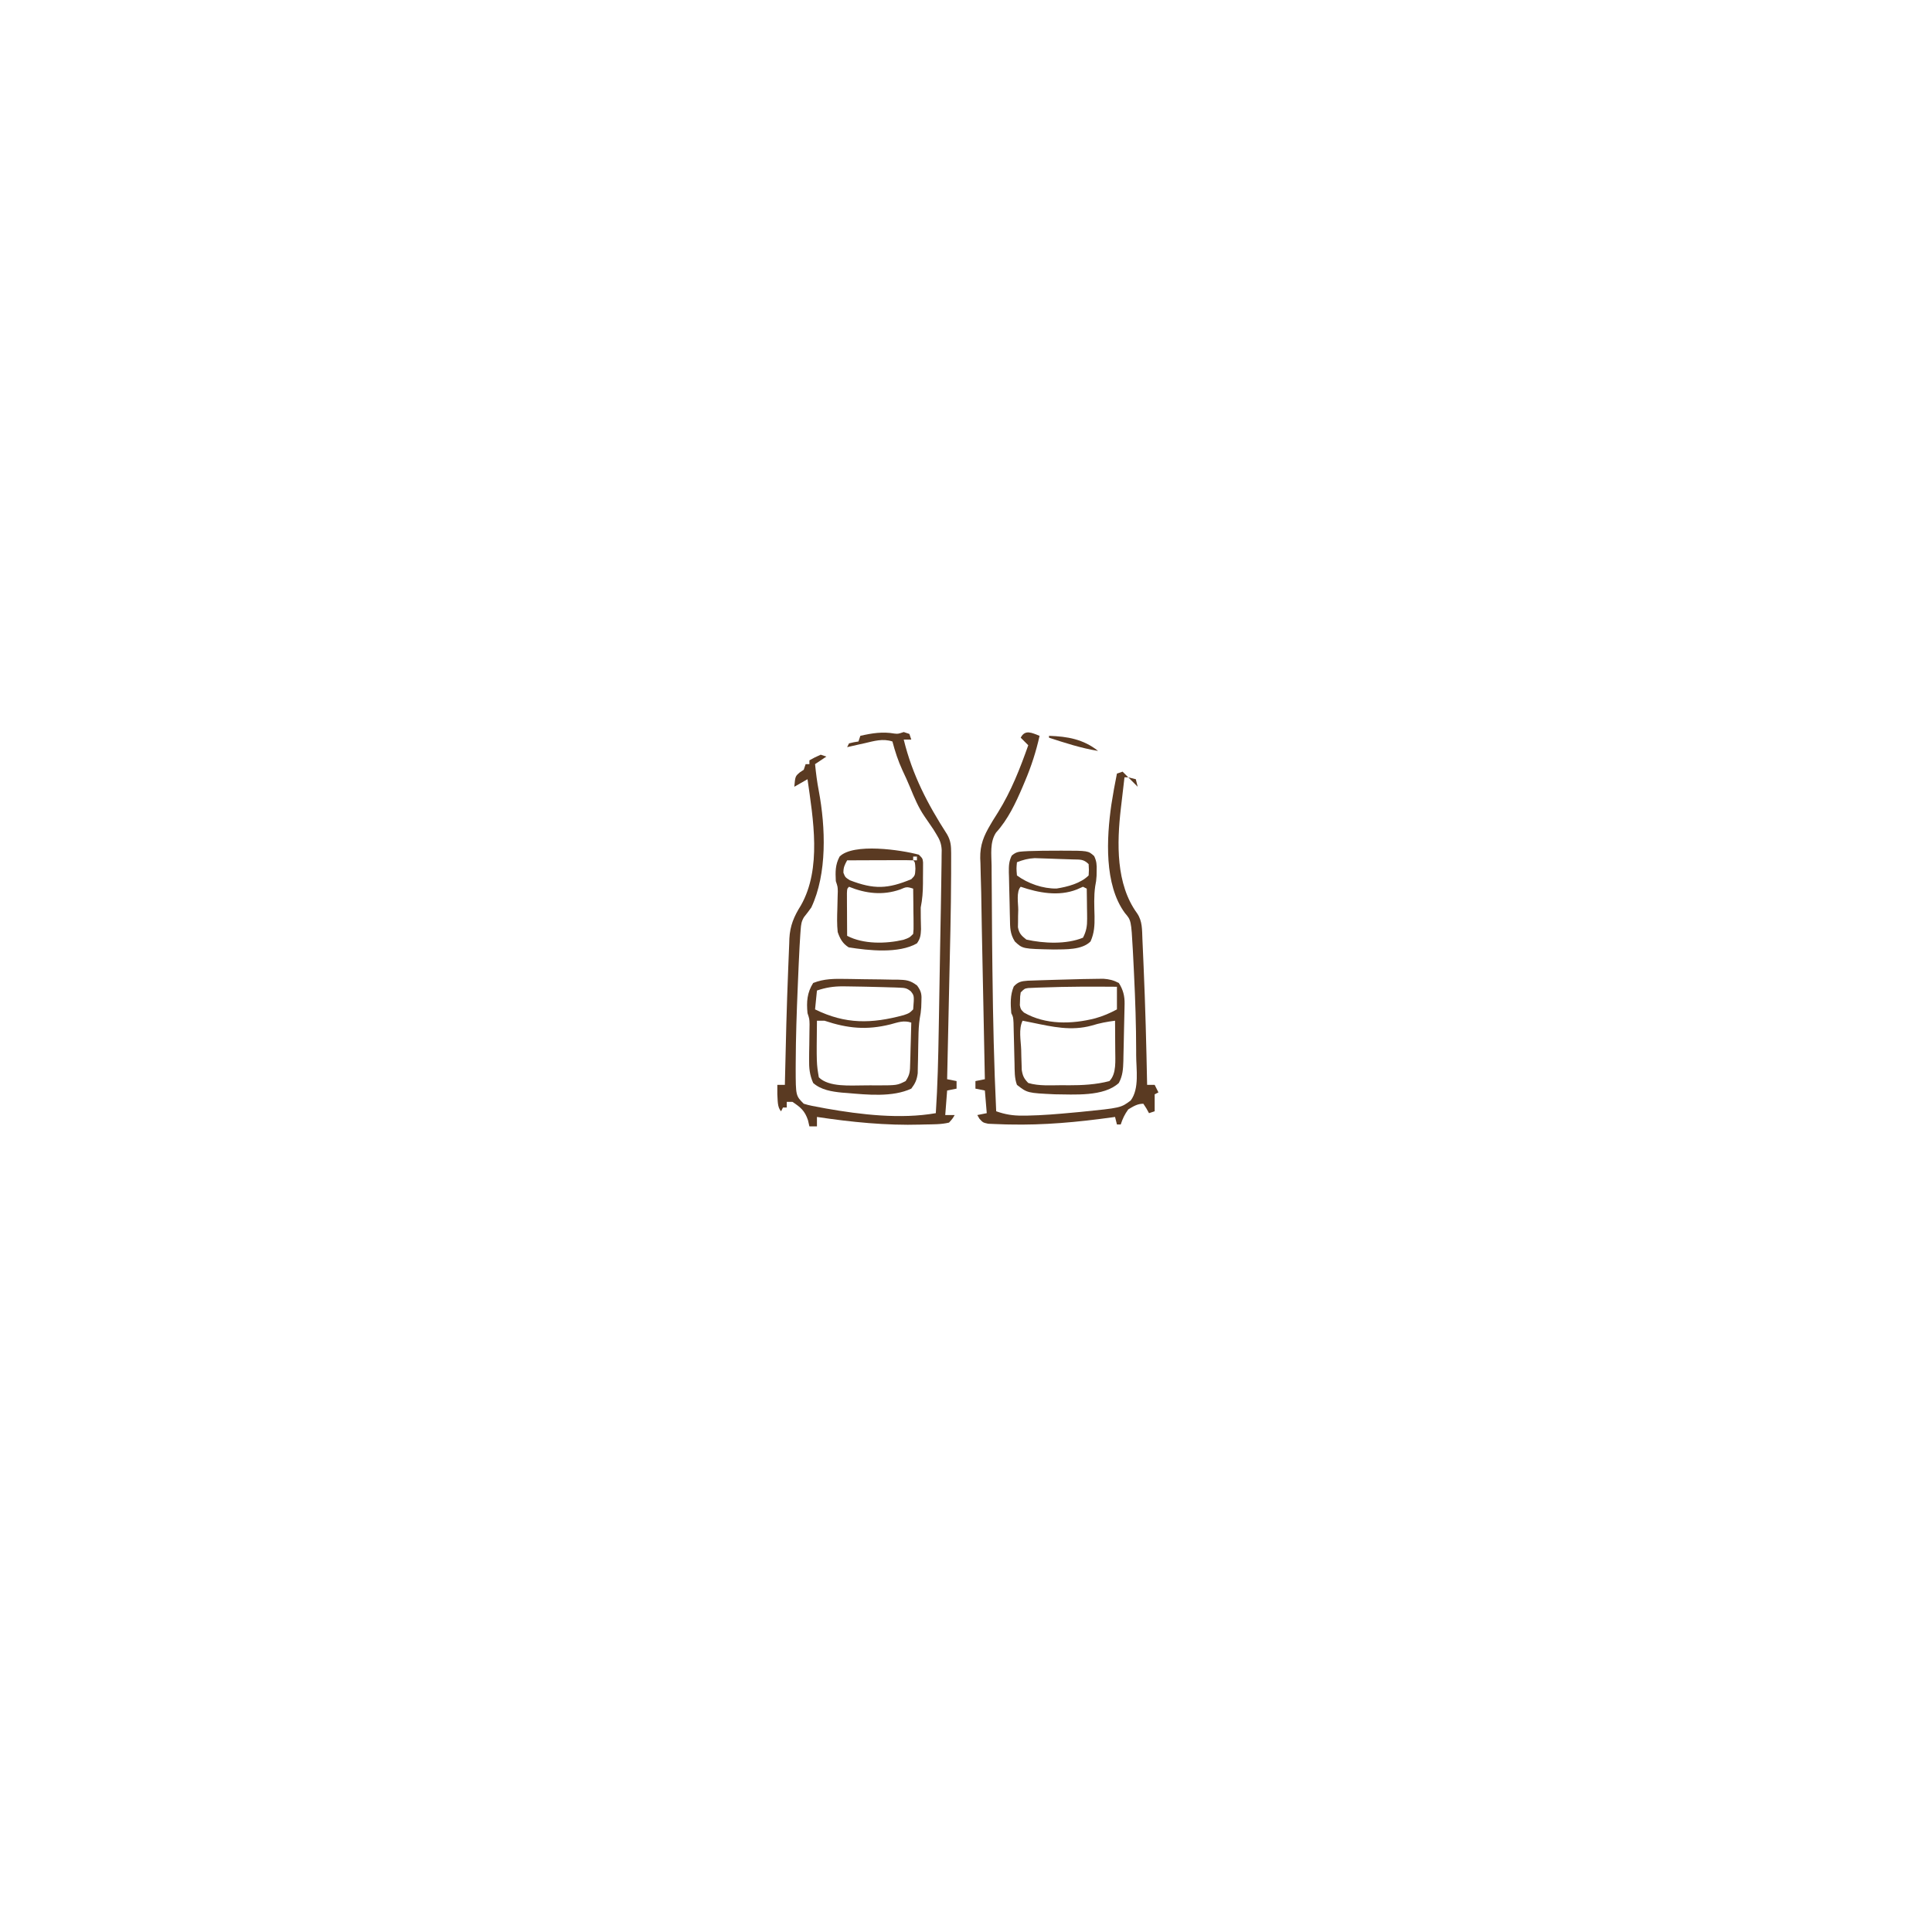
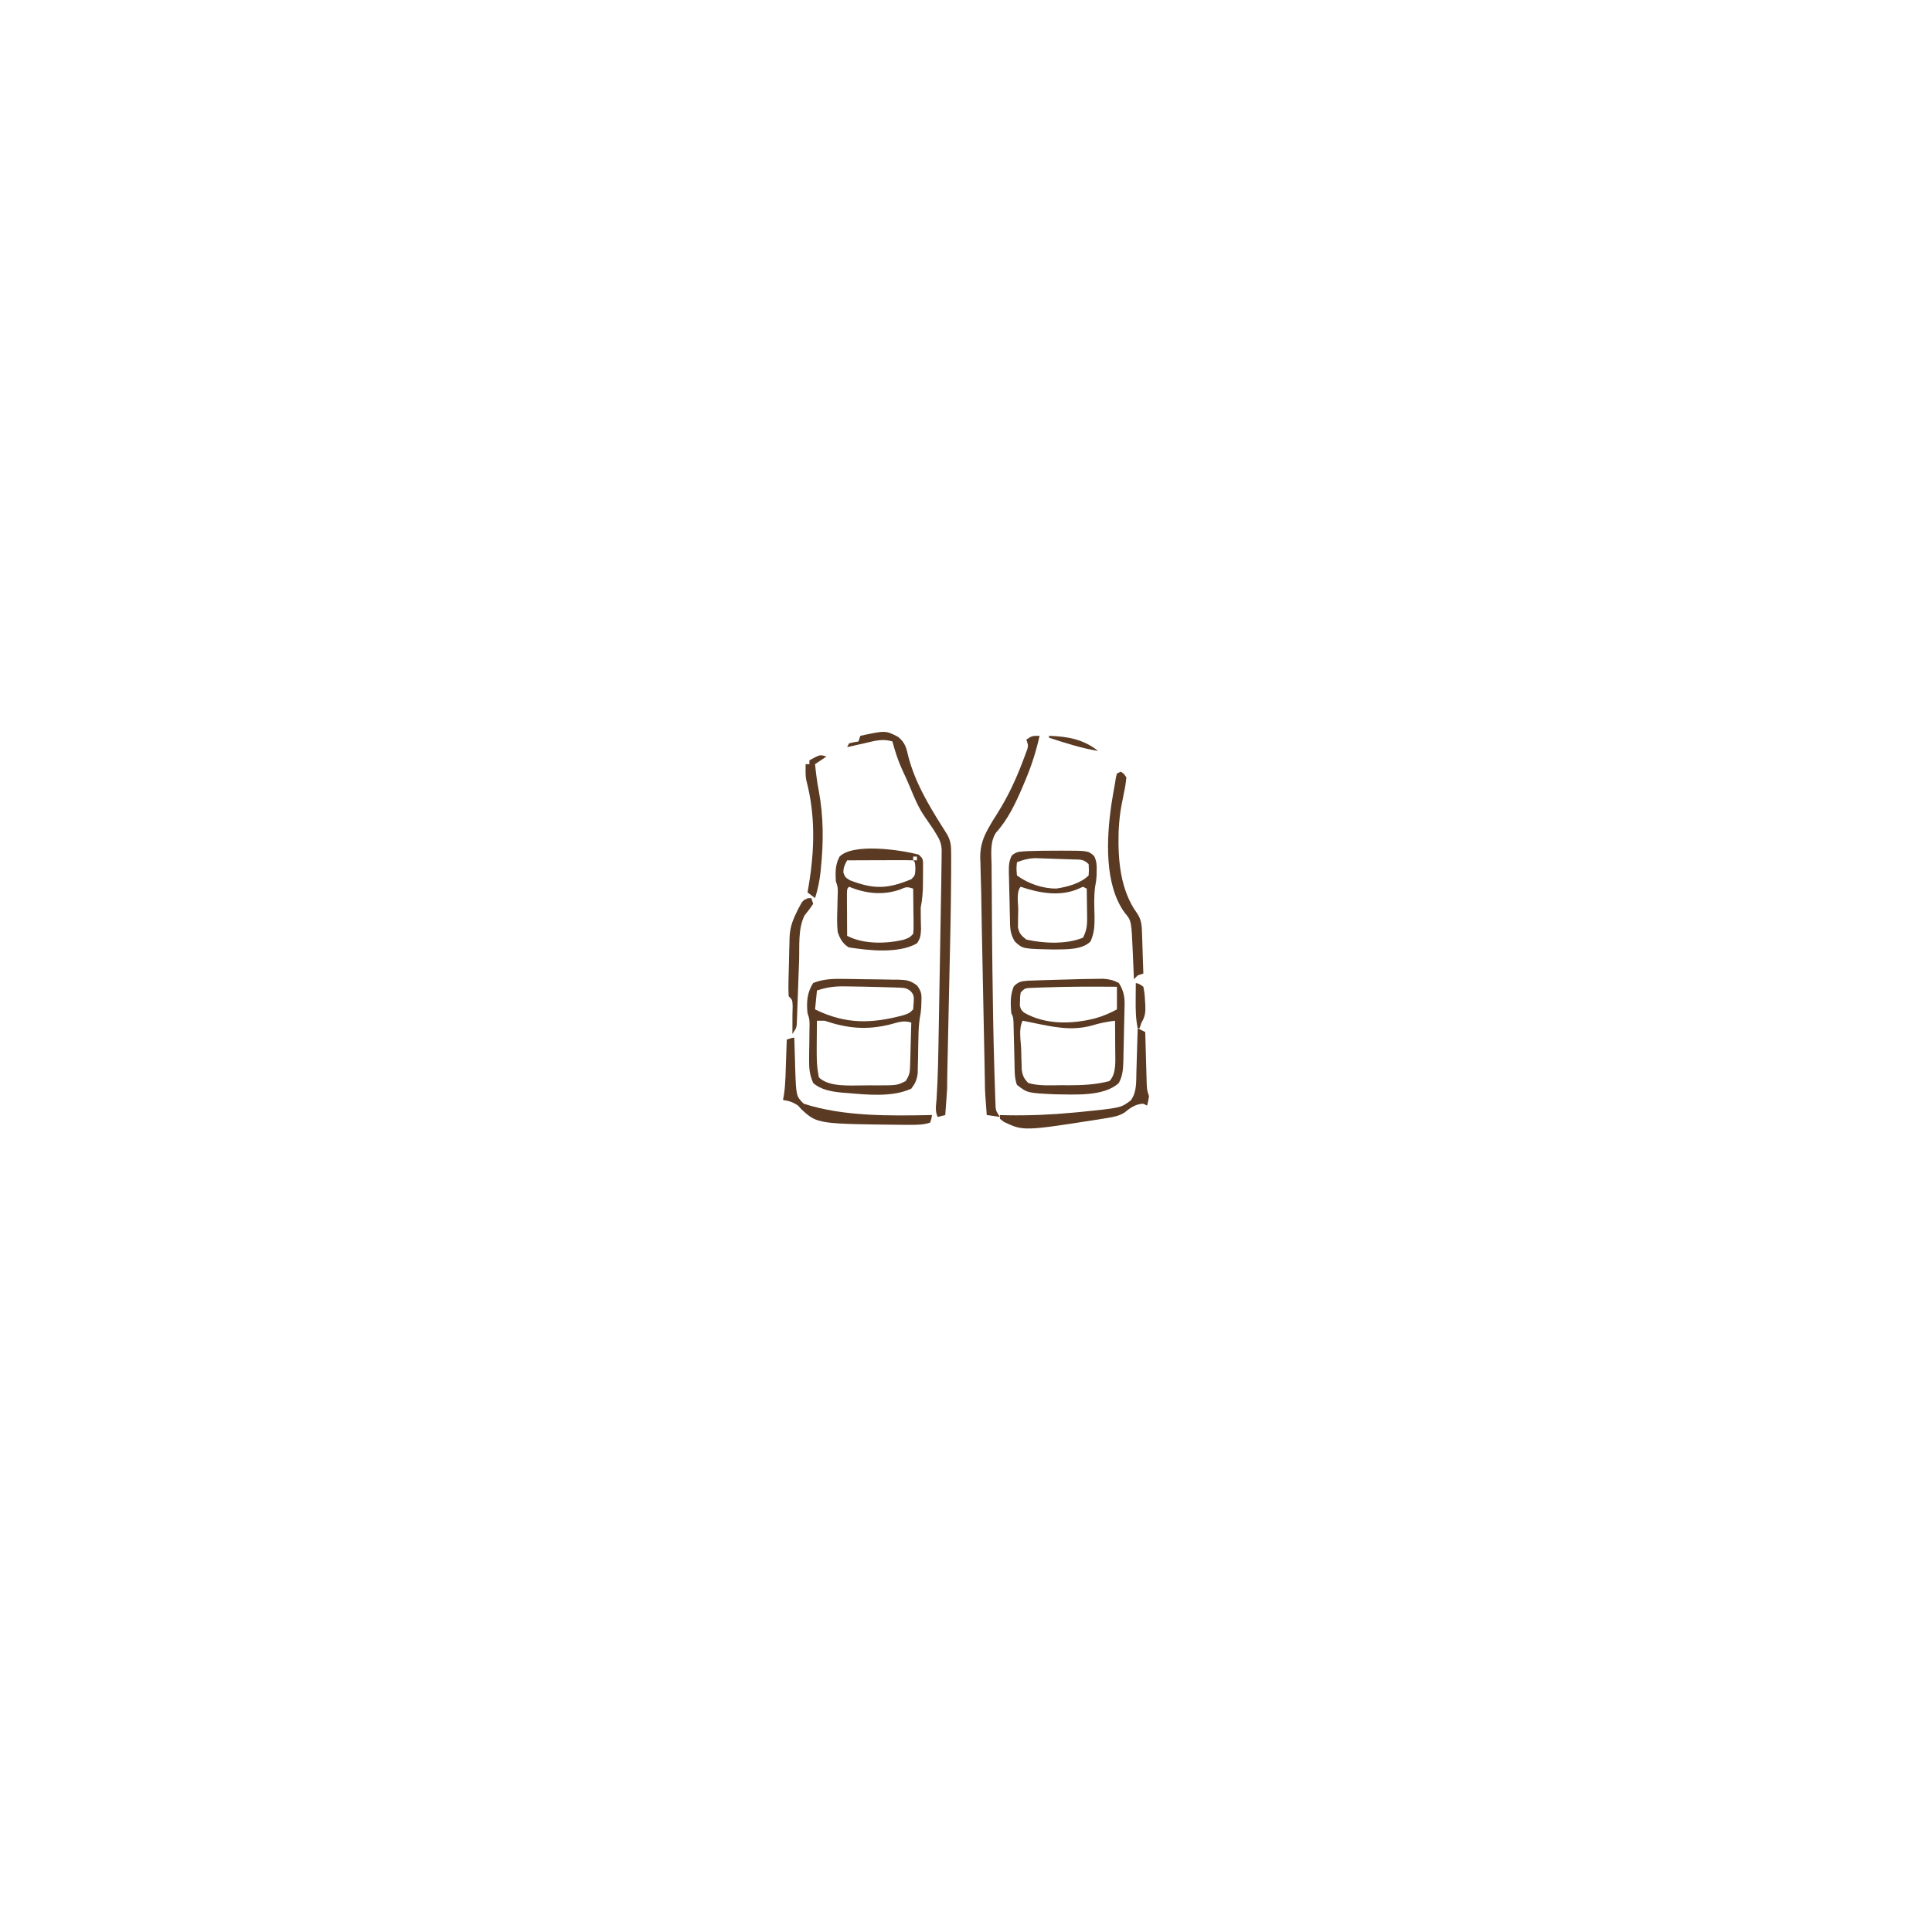
<svg xmlns="http://www.w3.org/2000/svg" viewBox="0 0 1024 1024" width="1024" height="1024">
-   <path fill="#5A3A22" d="M 474.12 388.81 C 476 389 476 389 479 388 C 480 388.33 480.99 388.66 482 389 C 482.17 389.5 482.17 389.5 483 392 C 481.69 392 480.37 392 479 392 C 483.57 410.72 491.61 426.11 501.99 442.25 C 503.92 445.59 504.12 448.35 504.13 452.12 C 504.13 453.21 504.13 454.3 504.13 455.42 C 504.13 456.63 504.12 457.85 504.12 459.1 C 504.12 459.75 504.12 459.75 504.12 463.05 C 504.05 483.07 503.52 503.08 503.07 523.1 C 502.94 528.63 502.83 534.16 502.71 539.7 C 502.48 550.47 502.25 561.23 502 572 C 503.64 572.33 505.31 572.66 507 573 C 507 574.32 507 575.64 507 577 C 505.36 577.33 503.69 577.66 502 578 C 501.83 580.15 501.83 580.15 501 591 C 502.64 591 504.31 591 506 591 C 504.85 592.95 504.85 592.95 503 595 C 498.76 596.03 494.36 595.9 490 596 C 489.35 596.02 488.69 596.04 488.01 596.06 C 469.62 596.6 451.18 594.74 433 592 C 433 593.65 433 595.3 433 597 C 431.69 597 430.37 597 429 597 C 428.75 595.93 428.5 594.86 428.25 593.75 C 426.56 588.7 424.33 586.89 420 584 C 419 584 418.01 584 417 584 C 417 584.99 417 585.98 417 587 C 416.33 587 415.69 587 415 587 C 414.83 587.33 414.83 587.33 414 589 C 411.9 586.91 412.26 582.9 412 580 C 412 578.33 412 576.67 412 575 C 413.31 575 414.63 575 416 575 C 416.01 574.02 416.03 573.04 416.06 572.03 C 416.47 552.63 416.97 533.23 417.75 513.85 C 417.83 511.92 417.9 509.99 417.98 508.06 C 418.07 505.34 418.19 502.62 418.31 499.9 C 418.32 499.1 418.36 498.3 418.38 497.48 C 418.72 490.65 420.85 485.66 424.5 479.88 C 435.6 460.29 430.98 434.06 428 413 C 425.69 414.32 423.38 415.64 421 417 C 421.5 411.43 421.5 411.43 424 409.31 C 424.67 408.88 425.31 408.45 426 408 C 426.32 407.01 426.67 406.02 427 405 C 427.67 405 428.31 405 429 405 C 429 404.34 429 403.68 429 403 C 431.81 401.44 431.81 401.44 435 400 C 436 400.33 436.99 400.66 438 401 C 436.01 402.32 434.05 403.64 432 405 C 432.48 409.83 433.07 414.55 434 419.31 C 437.56 438.4 438.5 463.01 430 481 C 428.76 482.78 427.45 484.45 426.11 486.13 C 424.77 488.38 424.58 489.98 424.38 492.58 C 424.36 493.02 424.36 493.02 424.18 495.27 C 423.9 499.57 423.65 503.86 423.47 508.17 C 423.43 509.12 423.38 510.06 423.33 511.04 C 423.19 514.09 423.06 517.14 422.94 520.19 C 422.89 521.23 422.85 522.27 422.81 523.34 C 422.25 536.56 421.8 549.77 421.75 563 C 421.75 564.24 421.74 565.47 421.73 566.75 C 421.77 580.77 421.77 580.77 426 585 C 428.93 585.95 431.98 586.43 435 587 C 435.93 587.18 436.85 587.35 437.8 587.53 C 456.3 590.8 477.36 593.27 496 590 C 496.96 575.39 497.3 560.8 497.54 546.17 C 497.57 543.71 497.62 541.25 497.67 538.8 C 497.75 533.68 497.85 528.57 497.93 523.45 C 498.05 516.92 498.15 510.39 498.26 503.86 C 498.38 497.59 498.49 491.31 498.6 485.04 C 498.62 483.86 498.63 482.68 498.67 481.46 C 498.71 478.09 498.77 474.73 498.83 471.36 C 498.85 470.87 498.85 470.87 498.88 468.4 C 498.94 465.6 498.96 462.8 499 460 C 499.01 458.93 499.04 457.85 499.05 456.74 C 499.06 455.67 499.06 454.6 499.07 453.5 C 499.08 453.01 499.08 453.01 499.12 450.55 C 498.96 447.26 498.12 445.09 496.38 442.31 C 495.82 441.41 495.27 440.5 494.71 439.57 C 493.17 437.26 491.6 434.97 490 432.69 C 486.74 427.93 484.63 422.82 482.44 417.49 C 481.15 414.36 479.76 411.31 478.31 408.25 C 476.02 403.3 474.4 398.27 473 393 C 467.87 391.31 463.29 392.76 458.19 393.94 C 457.31 394.13 456.43 394.33 455.5 394.53 C 453.33 395.01 451.17 395.5 449 396 C 449.32 395.34 449.65 394.68 450 394 C 452.56 393.38 452.56 393.38 455 393 C 455.32 392.01 455.65 391.02 456 390 C 462.27 388.58 467.75 387.7 474.12 388.81Z" />
-   <path fill="#5A3A22" d="M 551 390 C 549.14 398.33 546.64 406.08 543.31 413.94 C 543.09 414.46 543.09 414.46 541.98 417.1 C 538.3 425.69 534.26 434.31 527.91 441.3 C 524.53 446.44 525.5 452.95 525.57 458.85 C 525.58 460.25 525.58 461.65 525.58 463.04 C 525.59 466.79 525.63 470.54 525.67 474.29 C 525.7 477.41 525.71 480.53 525.73 483.65 C 525.77 493.77 525.88 503.88 526 514 C 526.01 514.69 526.02 515.37 526.03 516.08 C 526.32 540.4 526.85 564.7 528 589 C 532.77 590.69 536.9 591.35 541.94 591.31 C 542.73 591.31 543.53 591.31 544.35 591.3 C 552.55 591.16 560.71 590.45 568.88 589.69 C 569.52 589.63 569.52 589.63 572.8 589.33 C 594.07 587.2 594.07 587.2 599.3 583.27 C 603.99 577 602.2 566.81 602.19 559.25 C 602.19 558.86 602.19 558.86 602.19 556.91 C 602.18 543.36 601.72 529.84 601.06 516.31 C 601.02 515.41 600.98 514.51 600.93 513.58 C 600.8 510.98 600.67 508.39 600.54 505.8 C 600.5 505.04 600.46 504.28 600.42 503.5 C 599.55 487.81 599.55 487.81 596.19 483.88 C 585.15 468.81 586.51 444.16 589.03 426.56 C 589.9 421.01 590.86 415.5 592 410 C 592.99 409.67 593.98 409.34 595 409 C 595.99 409.99 596.98 410.98 598 412 C 597.34 412 596.68 412 596 412 C 595.49 416.29 594.99 420.58 594.5 424.88 C 594.36 426.08 594.21 427.28 594.07 428.52 C 591.97 446.85 591.38 468.58 602.7 484.09 C 605.55 488.27 605.29 492.82 605.5 497.7 C 605.52 498.14 605.52 498.14 605.62 500.38 C 605.75 503.29 605.88 506.21 606 509.12 C 606.04 510.12 606.09 511.11 606.13 512.13 C 607.04 533.08 607.59 554.04 608 575 C 609.32 575 610.64 575 612 575 C 612.66 576.32 613.32 577.64 614 579 C 613.34 579.33 612.68 579.66 612 580 C 612 582.97 612 585.94 612 589 C 611.01 589.33 610.02 589.66 609 590 C 608.55 589.17 608.09 588.35 607.62 587.5 C 607.09 586.67 606.55 585.85 606 585 C 602.79 585 600.73 586.39 598 588 C 596.07 590.67 595.04 592.88 594 596 C 593.34 596 592.68 596 592 596 C 591.67 594.68 591.34 593.36 591 592 C 590.39 592.09 589.77 592.17 589.14 592.26 C 571.06 594.76 553.27 596.41 535 596 C 534.32 595.99 533.64 595.97 532.94 595.96 C 531 595.92 529.06 595.83 527.12 595.75 C 526.01 595.7 524.9 595.66 523.76 595.61 C 521 595 521 595 519.12 592.95 C 518.75 592.31 518.38 591.66 518 591 C 519.65 590.67 521.3 590.34 523 590 C 522.84 588.02 522.84 588.02 522 578 C 520.35 577.67 518.7 577.34 517 577 C 517 575.68 517 574.36 517 573 C 518.65 572.67 520.3 572.34 522 572 C 521.99 571.39 521.99 571.39 521.92 568.28 C 521.69 556.62 521.45 544.96 521.22 533.29 C 521.1 527.3 520.98 521.31 520.85 515.31 C 520.74 509.51 520.62 503.71 520.5 497.9 C 520.46 495.71 520.42 493.52 520.37 491.32 C 520.24 485.22 520.14 479.11 520.06 473.01 C 520 469.91 519.9 466.81 519.8 463.71 C 519.75 461.67 519.71 459.63 519.66 457.59 C 519.62 456.67 519.58 455.75 519.54 454.81 C 519.43 447.79 521.44 442.98 525 437 C 525.35 436.4 525.71 435.79 526.07 435.17 C 527.02 433.6 528.01 432.05 529 430.5 C 536.02 419.18 540.56 407.51 545 395 C 543.68 393.68 542.36 392.36 541 391 C 543.32 386.37 547.11 388.53 551 390Z" />
  <path fill="#5A3A22" d="M 448.35 518.85 C 449.33 518.86 450.3 518.88 451.31 518.89 C 453.37 518.92 455.42 518.96 457.48 519 C 460.62 519.06 463.76 519.09 466.9 519.11 C 468.91 519.15 470.91 519.18 472.91 519.23 C 473.38 519.23 473.38 519.23 475.75 519.23 C 480.31 519.37 482.38 519.53 486.1 522.37 C 488.38 525.52 488.56 527.09 488.37 530.94 C 488.34 531.94 488.31 532.94 488.27 533.97 C 488 537 488 537 487.49 539.77 C 486.98 543.14 486.84 546.35 486.79 549.76 C 486.77 550.39 486.77 550.39 486.7 553.59 C 486.65 556.25 486.61 558.9 486.57 561.55 C 486.54 562.81 486.51 564.08 486.47 565.38 C 486.46 566.53 486.44 567.68 486.41 568.87 C 485.96 572.33 485.1 574.23 483 577 C 473.02 581.65 459.61 580.22 448.94 579.31 C 448.07 579.25 447.2 579.18 446.31 579.12 C 440.91 578.58 435.18 577.71 431 574 C 429.1 569.72 428.77 566.04 428.84 561.4 C 428.85 560.17 428.86 558.94 428.87 557.67 C 428.88 557.03 428.88 557.03 428.94 553.81 C 428.97 551.28 429 548.74 429.03 546.21 C 429.04 545.09 429.06 543.97 429.08 542.82 C 429 540 429 540 428 537 C 427.4 531.03 427.76 526.13 431 521 C 436.76 518.71 442.21 518.74 448.35 518.85ZM 433 525 C 432.67 528.3 432.34 531.6 432 535 C 448.18 542.96 461.97 542.64 478.98 538.04 C 482 537 482 537 484 535 C 484.58 527.73 484.58 527.73 482.74 525.41 C 480.62 523.69 479.52 523.59 476.81 523.49 C 476.4 523.47 476.4 523.47 474.28 523.38 C 473.38 523.36 472.49 523.34 471.56 523.31 C 471.1 523.3 471.1 523.3 468.75 523.22 C 465.84 523.13 462.92 523.06 460 523 C 459.06 522.98 458.13 522.96 457.17 522.94 C 454.49 522.88 451.81 522.84 449.12 522.81 C 448.31 522.8 447.5 522.79 446.66 522.78 C 441.72 522.77 437.68 523.42 433 525ZM 433 541 C 432.75 563.67 432.75 563.67 434 571 C 439.33 576.34 450.89 575.26 458 575.28 C 459.11 575.27 460.23 575.26 461.37 575.25 C 462.51 575.26 463.64 575.27 464.81 575.28 C 475.52 575.25 475.52 575.25 480 573 C 482.36 569.47 482.3 567.78 482.41 563.58 C 482.45 562.33 482.49 561.08 482.53 559.79 C 482.56 558.48 482.59 557.16 482.62 555.81 C 482.66 554.48 482.7 553.14 482.74 551.81 C 482.84 548.54 482.92 545.27 483 542 C 478.95 540.65 475.92 541.88 471.94 542.94 C 459.35 546.08 449.29 545.1 437 541 C 435.68 541 434.36 541 433 541Z" />
  <path fill="#5A3A22" d="M 573.95 518.92 C 576.3 518.87 578.65 518.83 581 518.81 C 581.63 518.8 581.63 518.8 584.81 518.76 C 588 518.99 590.18 519.53 593 521 C 595.24 524.47 596.14 527.91 596.06 532.02 C 596.04 532.82 596.03 533.63 596.01 534.46 C 595.99 535.32 595.97 536.19 595.95 537.08 C 595.93 537.98 595.91 538.87 595.89 539.79 C 595.85 541.68 595.81 543.57 595.76 545.46 C 595.69 548.35 595.64 551.24 595.58 554.13 C 595.54 555.97 595.5 557.81 595.45 559.64 C 595.44 560.51 595.42 561.37 595.41 562.25 C 595.28 566.56 595.09 570.12 593 574 C 585.05 581.39 569.23 580.06 559 580 C 544.55 579.31 544.55 579.31 539 575 C 537.64 571.36 537.81 567.52 537.72 563.67 C 537.7 562.98 537.68 562.28 537.66 561.55 C 537.59 558.57 537.52 555.58 537.45 552.6 C 537.4 550.42 537.34 548.23 537.28 546.05 C 537.25 544.75 537.22 543.44 537.19 542.1 C 537 539 537 539 536 537 C 535.59 532.04 535.37 527.49 537.31 522.87 C 539.59 520.34 541.4 520.04 544.73 519.79 C 545.28 519.77 545.28 519.77 548.04 519.68 C 549.25 519.64 550.47 519.59 551.72 519.55 C 553.01 519.51 554.3 519.47 555.63 519.43 C 556.28 519.41 556.28 519.41 559.59 519.31 C 564.38 519.17 569.16 519.04 573.95 518.92ZM 553 523.37 C 552.02 523.4 551.05 523.43 550.04 523.46 C 549.14 523.5 548.24 523.54 547.31 523.58 C 546.53 523.61 545.74 523.64 544.93 523.68 C 543 524 543 524 541 526 C 540.67 528.05 540.67 528.05 540.63 530.43 C 540.6 531.22 540.57 532 540.54 532.8 C 541 535 541 535 542.72 536.68 C 554.1 543.25 568.2 542.89 580.5 539.73 C 584.6 538.59 588.26 537.01 592 535 C 592 531.04 592 527.08 592 523 C 579 522.9 566 522.88 553 523.37ZM 542 541 C 539.79 545.41 541.09 551.54 541.25 556.37 C 541.28 557.62 541.31 558.86 541.33 560.14 C 541.37 561.34 541.41 562.54 541.45 563.77 C 541.49 564.87 541.52 565.96 541.55 567.09 C 542.05 570.29 542.76 571.7 545 574 C 550.72 575.73 557.19 575.18 563.13 575.18 C 563.66 575.19 563.66 575.19 566.35 575.22 C 573.65 575.23 580.91 574.87 588 573 C 591.92 569.08 591.06 561.85 591.1 556.52 C 591.09 554.66 591.08 552.8 591.06 550.93 C 591.06 549.97 591.06 549.01 591.05 548.02 C 591.04 545.68 591.02 543.34 591 541 C 586.74 541.54 582.78 542.27 578.69 543.56 C 567.76 546.56 557.85 544.24 547 542 C 545.34 541.66 543.67 541.33 542 541Z" />
+   <path fill="#5A3A22" d="M 476.02 390.57 C 479.71 393.58 480.39 396.3 481.38 400.75 C 484.95 414.52 491.88 426.18 499.41 438.15 C 499.86 438.87 500.31 439.59 500.78 440.33 C 501.18 440.97 501.59 441.6 502 442.26 C 503.91 445.59 504.13 448.36 504.13 452.11 C 504.14 453.2 504.14 454.28 504.14 455.4 C 504.13 456.62 504.13 457.83 504.13 459.09 C 504.12 460.39 504.12 461.69 504.12 463.03 C 504.04 483.13 503.52 503.23 503.07 523.33 C 502.93 529.97 502.78 536.6 502.64 543.24 C 502.53 548.39 502.42 553.53 502.31 558.68 C 502.28 559.62 502.26 560.55 502.24 561.52 C 502.2 563.26 502.17 565 502.13 566.74 C 502.05 570.16 502 573.58 502 577 C 501.85 579.42 501.68 581.83 501.5 584.25 C 501.45 584.88 501.45 584.88 501.22 588.08 C 501.18 588.56 501.18 588.56 501 591 C 499.68 591.33 498.36 591.66 497 592 C 495.47 588.93 496.16 585.83 496.4 582.49 C 497.18 570.39 497.33 558.28 497.54 546.16 C 497.58 543.71 497.62 541.25 497.67 538.79 C 497.76 533.68 497.84 528.56 497.93 523.45 C 498.04 516.92 498.15 510.39 498.27 503.86 C 498.38 497.59 498.49 491.31 498.6 485.04 C 498.62 483.86 498.64 482.68 498.66 481.46 C 498.72 478.09 498.78 474.73 498.83 471.36 C 498.85 470.38 498.87 469.41 498.88 468.4 C 498.93 465.6 498.97 462.8 499 460 C 499.02 458.92 499.03 457.85 499.05 456.74 C 499.06 455.67 499.07 454.6 499.08 453.49 C 499.09 453.01 499.09 453.01 499.11 450.54 C 498.97 447.26 498.12 445.09 496.38 442.31 C 496.1 441.86 496.1 441.86 494.71 439.57 C 493.17 437.25 491.59 434.97 490 432.69 C 486.74 427.93 484.63 422.82 482.45 417.49 C 481.15 414.36 479.76 411.31 478.31 408.25 C 476.03 403.29 474.41 398.27 473 393 C 467.87 391.31 463.28 392.76 458.19 393.94 C 457.3 394.13 456.42 394.33 455.51 394.53 C 453.34 395.01 451.17 395.5 449 396 C 449.33 395.34 449.66 394.68 450 394 C 452.56 393.37 452.56 393.37 455 393 C 455.33 392.01 455.66 391.02 456 390 C 469.38 387.12 469.38 387.12 476.02 390.57Z" />
+   <path fill="#5A3A22" d="M 551 390 C 549.14 398.33 546.64 406.08 543.31 413.94 C 543.09 414.46 543.09 414.46 541.98 417.1 C 538.3 425.69 534.26 434.31 527.91 441.3 C 524.53 446.44 525.5 452.95 525.57 458.85 C 525.58 460.25 525.58 461.65 525.58 463.04 C 525.59 466.79 525.63 470.54 525.67 474.29 C 525.7 477.41 525.71 480.53 525.73 483.65 C 525.77 493.77 525.88 503.88 526 514 C 526.01 514.69 526.02 515.37 526.03 516.08 C 526.23 532.72 526.5 549.36 527 566 C 527.01 566.52 527.01 566.52 527.09 569.18 C 527.19 572.37 527.3 575.56 527.41 578.76 C 527.44 579.74 527.47 580.72 527.5 581.74 C 527.53 582.64 527.57 583.55 527.61 584.49 C 527.63 585.29 527.66 586.09 527.69 586.92 C 528 589 528 589 530 592 C 527.69 591.67 525.38 591.34 523 591 C 522.83 588.75 522.67 586.5 522.5 584.25 C 522.45 583.62 522.45 583.62 522.22 580.45 C 522.06 577.97 522 575.49 522 573 C 521.98 571.59 521.95 570.18 521.92 568.76 C 521.91 567.92 521.89 567.09 521.87 566.22 C 521.85 565.31 521.84 564.4 521.82 563.46 C 521.78 561.45 521.74 559.44 521.7 557.43 C 521.67 556.37 521.65 555.3 521.63 554.2 C 521.51 548.52 521.4 542.84 521.29 537.16 C 521.15 529.95 521 522.73 520.85 515.52 C 520.74 509.68 520.62 503.84 520.5 498 C 520.46 495.8 520.42 493.59 520.37 491.38 C 520.24 485.26 520.14 479.14 520.06 473.01 C 520 469.91 519.9 466.81 519.8 463.7 C 519.75 461.66 519.71 459.62 519.66 457.59 C 519.62 456.67 519.58 455.75 519.54 454.8 C 519.43 447.79 521.44 442.98 525 437 C 525.35 436.4 525.71 435.79 526.07 435.17 C 527.02 433.6 528.01 432.05 529 430.5 C 534.3 421.96 538.32 413.45 541.88 404.06 C 542.2 403.22 542.52 402.38 542.85 401.51 C 543.15 400.71 543.44 399.92 543.74 399.1 C 543.88 398.74 543.88 398.74 544.55 396.93 C 545 395 545 395 544 392 C 547 390 547 390 551 390Z" />
  <path fill="#5A3A22" d="M 487 453 C 489 455 489 455 489.24 457.08 C 489.24 457.91 489.23 458.75 489.23 459.61 C 489.23 460.53 489.23 461.45 489.22 462.4 C 489.22 462.88 489.22 462.88 489.19 465.31 C 489.19 466.26 489.19 467.21 489.19 468.19 C 489.16 472.63 488.89 476.65 488 481 C 487.97 484.84 488.07 488.67 488.16 492.5 C 488.01 495.74 487.83 497.39 486 500 C 476.37 505.54 460.36 503.8 449.83 502.12 C 446.63 500.16 445.17 497.45 444 494 C 443.56 489.9 443.67 485.87 443.81 481.75 C 443.86 479.6 443.91 477.45 443.96 475.3 C 443.99 474.35 444.02 473.41 444.05 472.43 C 444 470 444 470 443 467 C 442.76 462.11 442.66 458.42 445 454 C 452.28 446.72 477.58 450.44 487 453ZM 484 454 C 484 454.66 484 455.32 484 456 C 484.66 456 485.32 456 486 456 C 486 455.34 486 454.68 486 454 C 485.34 454 484.68 454 484 454ZM 449 456 C 447.66 458.45 447 459.73 447.03 462.58 C 448 465 448 465 450.44 466.55 C 463.23 471.48 470.49 471.19 483 466 C 485 464 485 464 485.19 460.44 C 485 457 485 457 484 456 C 481.41 455.91 478.84 455.88 476.25 455.9 C 475.47 455.9 474.7 455.91 473.9 455.91 C 471.41 455.91 468.92 455.92 466.44 455.94 C 464.76 455.94 463.07 455.95 461.39 455.95 C 457.26 455.96 453.13 455.98 449 456ZM 450 470 C 449 471 449 471 448.89 473.41 C 448.89 474.45 448.9 475.49 448.9 476.57 C 448.91 477.69 448.91 478.82 448.91 479.97 C 448.92 481.16 448.93 482.34 448.94 483.56 C 448.94 484.75 448.95 485.94 448.95 487.16 C 448.96 490.11 448.98 493.05 449 496 C 457.55 500.51 469.54 500.29 478.81 498.12 C 482 497 482 497 484 495 C 484.23 492.57 484.23 492.57 484.2 489.55 C 484.19 489.02 484.19 489.02 484.18 486.29 C 484.16 485.17 484.14 484.04 484.12 482.88 C 484.12 481.74 484.11 480.6 484.1 479.43 C 484.07 476.62 484.04 473.81 484 471 C 480.58 469.86 480.26 470.11 477.12 471.44 C 467.93 474.69 458.87 473.61 450 470Z" />
  <path fill="#5A3A22" d="M 559.69 450.88 C 560.68 450.88 561.68 450.87 562.7 450.87 C 576.76 450.88 576.76 450.88 579.92 453.73 C 581.23 456.46 581.34 458.35 581.25 461.38 C 581.24 462.3 581.22 463.2 581.21 464.14 C 581 467 581 467 580.48 469.73 C 579.71 475.02 580 480.31 580.13 485.65 C 580.19 490.5 580.03 494.49 578 499 C 573.42 503.58 564.73 503.14 558.57 503.25 C 542.04 502.92 542.04 502.92 537.89 499.01 C 535.33 494.93 535.35 491.63 535.29 486.9 C 535.26 486.03 535.24 485.15 535.22 484.26 C 535.17 482.43 535.14 480.58 535.11 478.75 C 535.07 475.94 534.98 473.13 534.9 470.32 C 534.86 468.54 534.82 466.75 534.79 464.96 C 534.76 464.12 534.74 463.29 534.71 462.43 C 534.68 458.98 534.7 456.62 536.24 453.49 C 538.42 451.64 539.63 451.43 542.46 451.25 C 543.35 451.2 544.23 451.14 545.15 451.1 C 550 450.94 554.84 450.86 559.69 450.88ZM 539 457 C 538.69 460.31 538.69 460.31 539 464 C 544.8 468.31 552.8 471.07 560.01 470.94 C 565.74 470.04 572.77 468.23 577 464 C 577.19 461.06 577.19 461.06 577 458 C 574.22 455.21 572.36 455.65 568.46 455.51 C 567.81 455.5 567.16 455.46 566.49 455.44 C 565.11 455.39 563.74 455.36 562.36 455.31 C 560.27 455.25 558.19 455.17 556.1 455.08 C 554.76 455.04 553.42 455 552.08 454.95 C 550.87 454.92 549.66 454.88 548.41 454.83 C 544.92 455 542.24 455.74 539 457ZM 541 470 C 538.52 472.49 539.72 478.98 539.69 482.31 C 539.66 483.38 539.63 484.44 539.6 485.52 C 539.59 486.55 539.59 487.56 539.58 488.62 C 539.56 489.55 539.55 490.49 539.53 491.45 C 540.15 494.77 541.37 495.94 544 498 C 553.17 500.06 565.19 500.62 574 497 C 575.8 493.57 576.24 490.75 576.2 486.92 C 576.19 486.45 576.19 486.45 576.18 484.1 C 576.16 483.13 576.14 482.18 576.13 481.19 C 576.12 480.2 576.11 479.23 576.1 478.23 C 576.08 475.81 576.04 473.4 576 471 C 575.34 470.68 574.68 470.33 574 470 C 572.93 470.48 571.86 470.94 570.75 471.44 C 561.14 475.23 550.48 473.25 541 470Z" />
+   <path fill="#5A3A22" d="M 594 409 C 595.58 410 595.58 410 597 412 C 596.75 414.82 596.35 417.32 595.75 420.06 C 595.44 421.61 595.14 423.15 594.84 424.7 C 594.69 425.44 594.54 426.18 594.39 426.95 C 593.63 430.95 593.23 434.94 593 439 C 592.96 439.72 592.92 440.45 592.88 441.19 C 592.48 455.94 593.83 471.94 602.7 484.09 C 605.15 487.69 605.18 490.96 605.32 495.2 C 605.36 496.41 605.4 497.62 605.44 498.86 C 605.48 500.12 605.52 501.39 605.56 502.69 C 605.61 503.96 605.65 505.24 605.69 506.55 C 605.8 509.7 605.9 512.85 606 516 C 605.5 516.16 605.5 516.16 603 517 C 602.67 517.33 602.67 517.33 601 519 C 600.97 518.38 600.95 517.76 600.92 517.12 C 600.81 514.27 600.68 511.42 600.56 508.56 C 600.52 507.59 600.48 506.61 600.44 505.61 C 599.68 487.95 599.68 487.95 596.19 483.88 C 585.15 468.81 586.51 444.16 589.03 426.56 C 589.63 422.7 590.29 418.85 591 415 C 591.16 414.01 591.31 413.02 591.47 412 C 591.65 411.34 591.82 410.68 592 410 C 592.66 409.67 593.32 409.34 594 409Z" />
+   <path fill="#5A3A22" d="M 603 545 C 604.32 545.66 605.64 546.32 607 547 C 607.03 547.92 607.05 548.85 607.08 549.8 C 607.17 553.23 607.27 556.65 607.37 560.08 C 607.42 561.56 607.46 563.05 607.5 564.53 C 607.56 566.66 607.62 568.79 607.68 570.93 C 607.72 572.21 607.76 573.49 607.79 574.81 C 608 578 608 578 609 581 C 608.56 583.69 608.56 583.69 608 586 C 607.34 585.67 606.68 585.34 606 585 C 602.32 585 598.99 587.14 596.25 589.51 C 593.26 591.49 590.29 592 586.81 592.56 C 586.08 592.68 585.36 592.81 584.61 592.93 C 542.51 599.55 542.51 599.55 532.05 594.61 C 531.37 594.08 530.7 593.55 530 593 C 530 592.34 530 591.68 530 591 C 531.3 591.03 532.6 591.07 533.94 591.11 C 545.74 591.32 557.39 590.81 569.12 589.69 C 570.4 589.57 571.68 589.45 573 589.33 C 594.08 587.19 594.08 587.19 599.3 583.27 C 602.65 578.79 602.15 573.26 602.32 567.85 C 602.33 567.52 602.33 567.52 602.38 565.86 C 602.44 563.78 602.5 561.7 602.56 559.62 C 602.61 558.21 602.65 556.79 602.69 555.37 C 602.8 551.91 602.9 548.46 603 545Z" />
+   <path fill="#5A3A22" d="M 421 550 C 421.02 550.75 421.04 551.5 421.06 552.28 C 421.16 555.7 421.27 559.13 421.38 562.56 C 421.41 563.74 421.44 564.93 421.47 566.14 C 421.97 580.97 421.97 580.97 426 585 C 447.27 591.87 471.91 591.42 494 591 C 493.69 592.94 493.69 592.94 493 595 C 489.39 596.2 486.08 596.19 482.31 596.19 C 481.53 596.19 480.75 596.19 479.95 596.19 C 433.26 595.72 433.26 595.72 424.81 588 C 424.21 587.34 423.62 586.68 423 586 C 420.08 584.05 418.37 583.55 415 583 C 415.16 582.14 415.32 581.28 415.48 580.39 C 415.98 577.14 416.2 574.01 416.32 570.73 C 416.36 569.57 416.4 568.42 416.44 567.23 C 416.48 566.04 416.52 564.85 416.56 563.62 C 416.61 562.41 416.65 561.2 416.69 559.95 C 416.8 556.97 416.9 553.98 417 551 C 420 550 420 550 421 550Z" />
+   <path fill="#5A3A22" d="M 438 401 C 436.02 402.32 434.04 403.64 432 405 C 432.47 409.83 433.07 414.55 434 419.31 C 436.51 432.8 436.5 446.27 435.12 459.88 C 435.05 460.67 434.97 461.47 434.89 462.29 C 434.37 467.06 433.45 471.43 432 476 C 430.68 475.01 429.36 474.02 428 473 C 428.22 471.74 428.43 470.48 428.66 469.19 C 431.73 450.66 432.26 432.27 427.45 413.91 C 426.75 410.96 427 408.03 427 405 C 427.66 405 428.32 405 429 405 C 429 404.34 429 403.68 429 403 C 434.62 399.88 434.62 399.88 438 401Z" />
+   <path fill="#5A3A22" d="M 430 476 C 430.33 476.99 430.66 477.98 431 479 C 429.64 481.2 428.06 483.14 426.45 485.16 C 422.91 492.11 423.79 501.48 423.54 509.15 C 423.46 511.25 423.38 513.34 423.3 515.44 C 423.18 518.71 423.06 521.97 422.95 525.24 C 422.84 528.42 422.72 531.6 422.6 534.78 C 422.58 535.27 422.58 535.27 422.51 537.75 C 422.47 538.66 422.43 539.57 422.39 540.5 C 422.37 541.3 422.34 542.1 422.31 542.92 C 422 545 422 545 420 548 C 420 537 420 537 420.12 533.44 C 420 530 420 530 418 528 C 417.86 525.28 417.84 522.67 417.92 519.96 C 417.94 519.16 417.95 518.35 417.97 517.53 C 418.01 515.83 418.06 514.13 418.11 512.43 C 418.19 509.84 418.24 507.26 418.28 504.67 C 418.33 503.02 418.37 501.36 418.42 499.71 C 418.43 498.94 418.44 498.17 418.46 497.38 C 418.64 492.24 419.72 488.62 422 484 C 422.34 483.28 422.68 482.56 423.03 481.82 C 425.5 477.21 425.5 477.21 428.25 476.06 C 428.83 476.04 429.4 476.02 430 476Z" />
+   <path fill="#5A3A22" d="M 602 521 C 603.95 521.54 603.95 521.54 606 523 C 606.53 525.59 606.79 527.76 606.88 530.38 C 606.92 531.05 606.97 531.72 607.02 532.41 C 607.21 536.21 607.02 538.77 605 542 C 604.67 542.99 604.34 543.98 604 545 C 603.67 545 603.34 545 603 545 C 601.94 539.83 601.88 534.88 601.94 529.62 C 601.94 528.79 601.95 527.96 601.95 527.11 C 601.96 525.07 601.98 523.04 602 521Z" />
  <path fill="#5A3A22" d="M 556 390 C 565.79 390.34 574.18 391.78 582 398 C 573.06 396.56 564.59 393.79 556 391 C 556 390.67 556 390.34 556 390Z" />
-   <path fill="#5A3A22" d="M 598 412 C 599.32 412.33 600.64 412.66 602 413 C 602.33 414.32 602.66 415.64 603 417 C 601.35 415.35 599.7 413.7 598 412Z" />
-   <path fill="#5A3A22" d="" />
-   <path fill="#5A3A22" d="" />
  <path fill="#5A3A22" d="" />
  <path fill="#5A3A22" d="" />
  <path fill="#5A3A22" d="" />
  <path fill="#5A3A22" d="" />
  <path fill="#5A3A22" d="" />
  <path fill="#5A3A22" d="" />
  <path fill="#5A3A22" d="" />
  <path fill="#5A3A22" d="" />
  <path fill="#5A3A22" d="" />
  <path fill="#5A3A22" d="" />
  <path fill="#5A3A22" d="" />
  <path fill="#5A3A22" d="" />
  <path fill="#5A3A22" d="" />
  <path fill="#5A3A22" d="" />
  <path fill="#5A3A22" d="" />
  <path fill="#5A3A22" d="" />
  <path fill="#5A3A22" d="" />
  <path fill="#5A3A22" d="" />
  <path fill="#5A3A22" d="" />
  <path fill="#5A3A22" d="" />
</svg>
